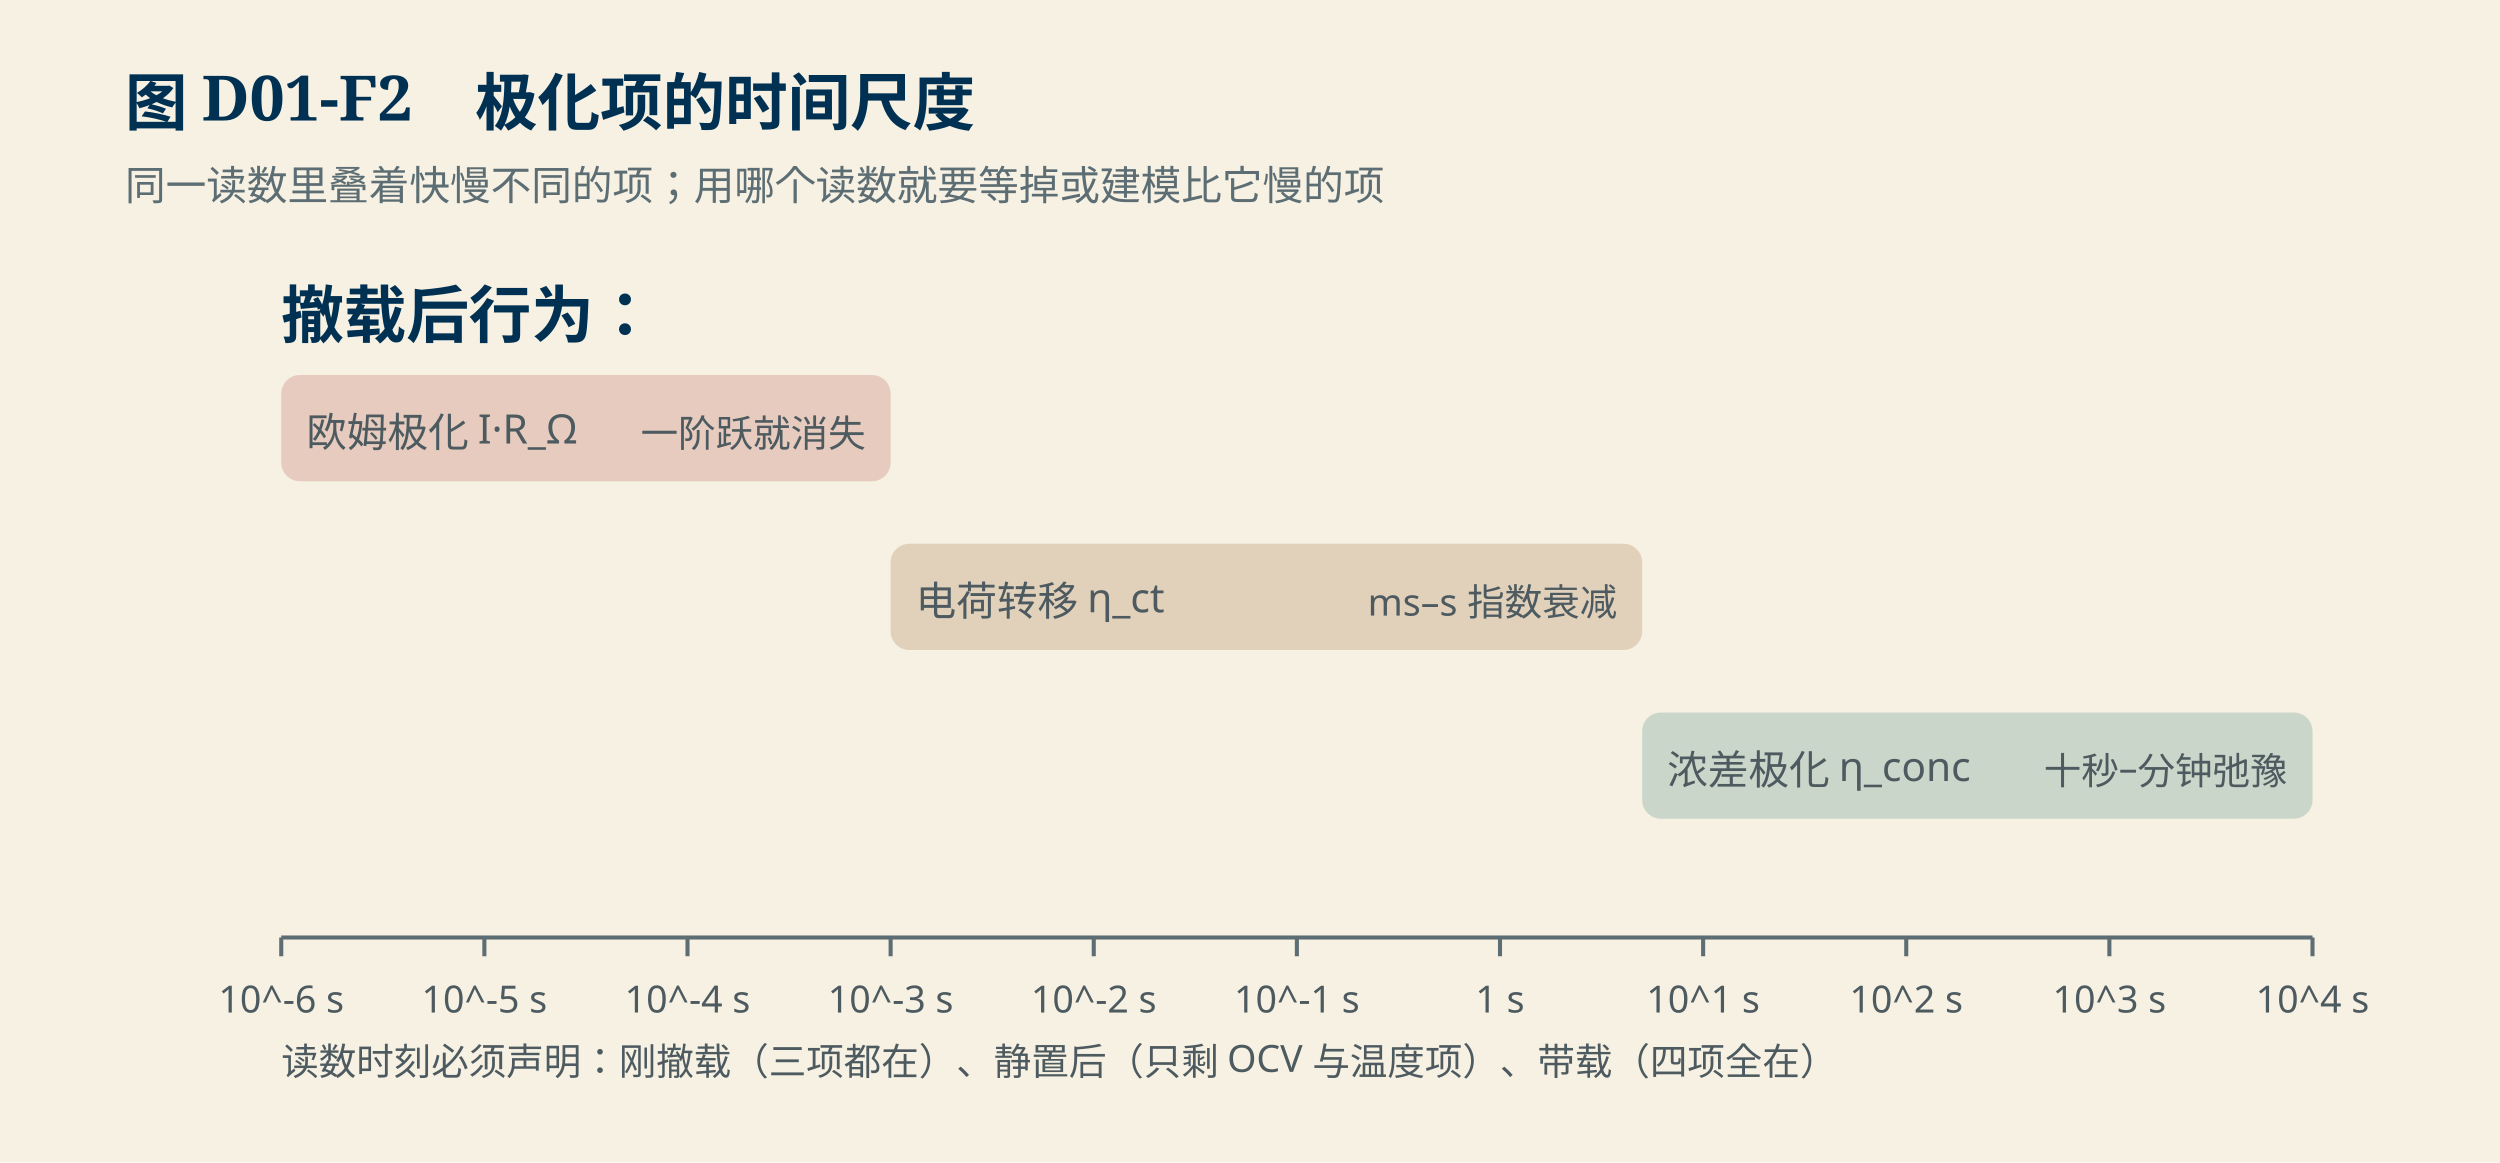
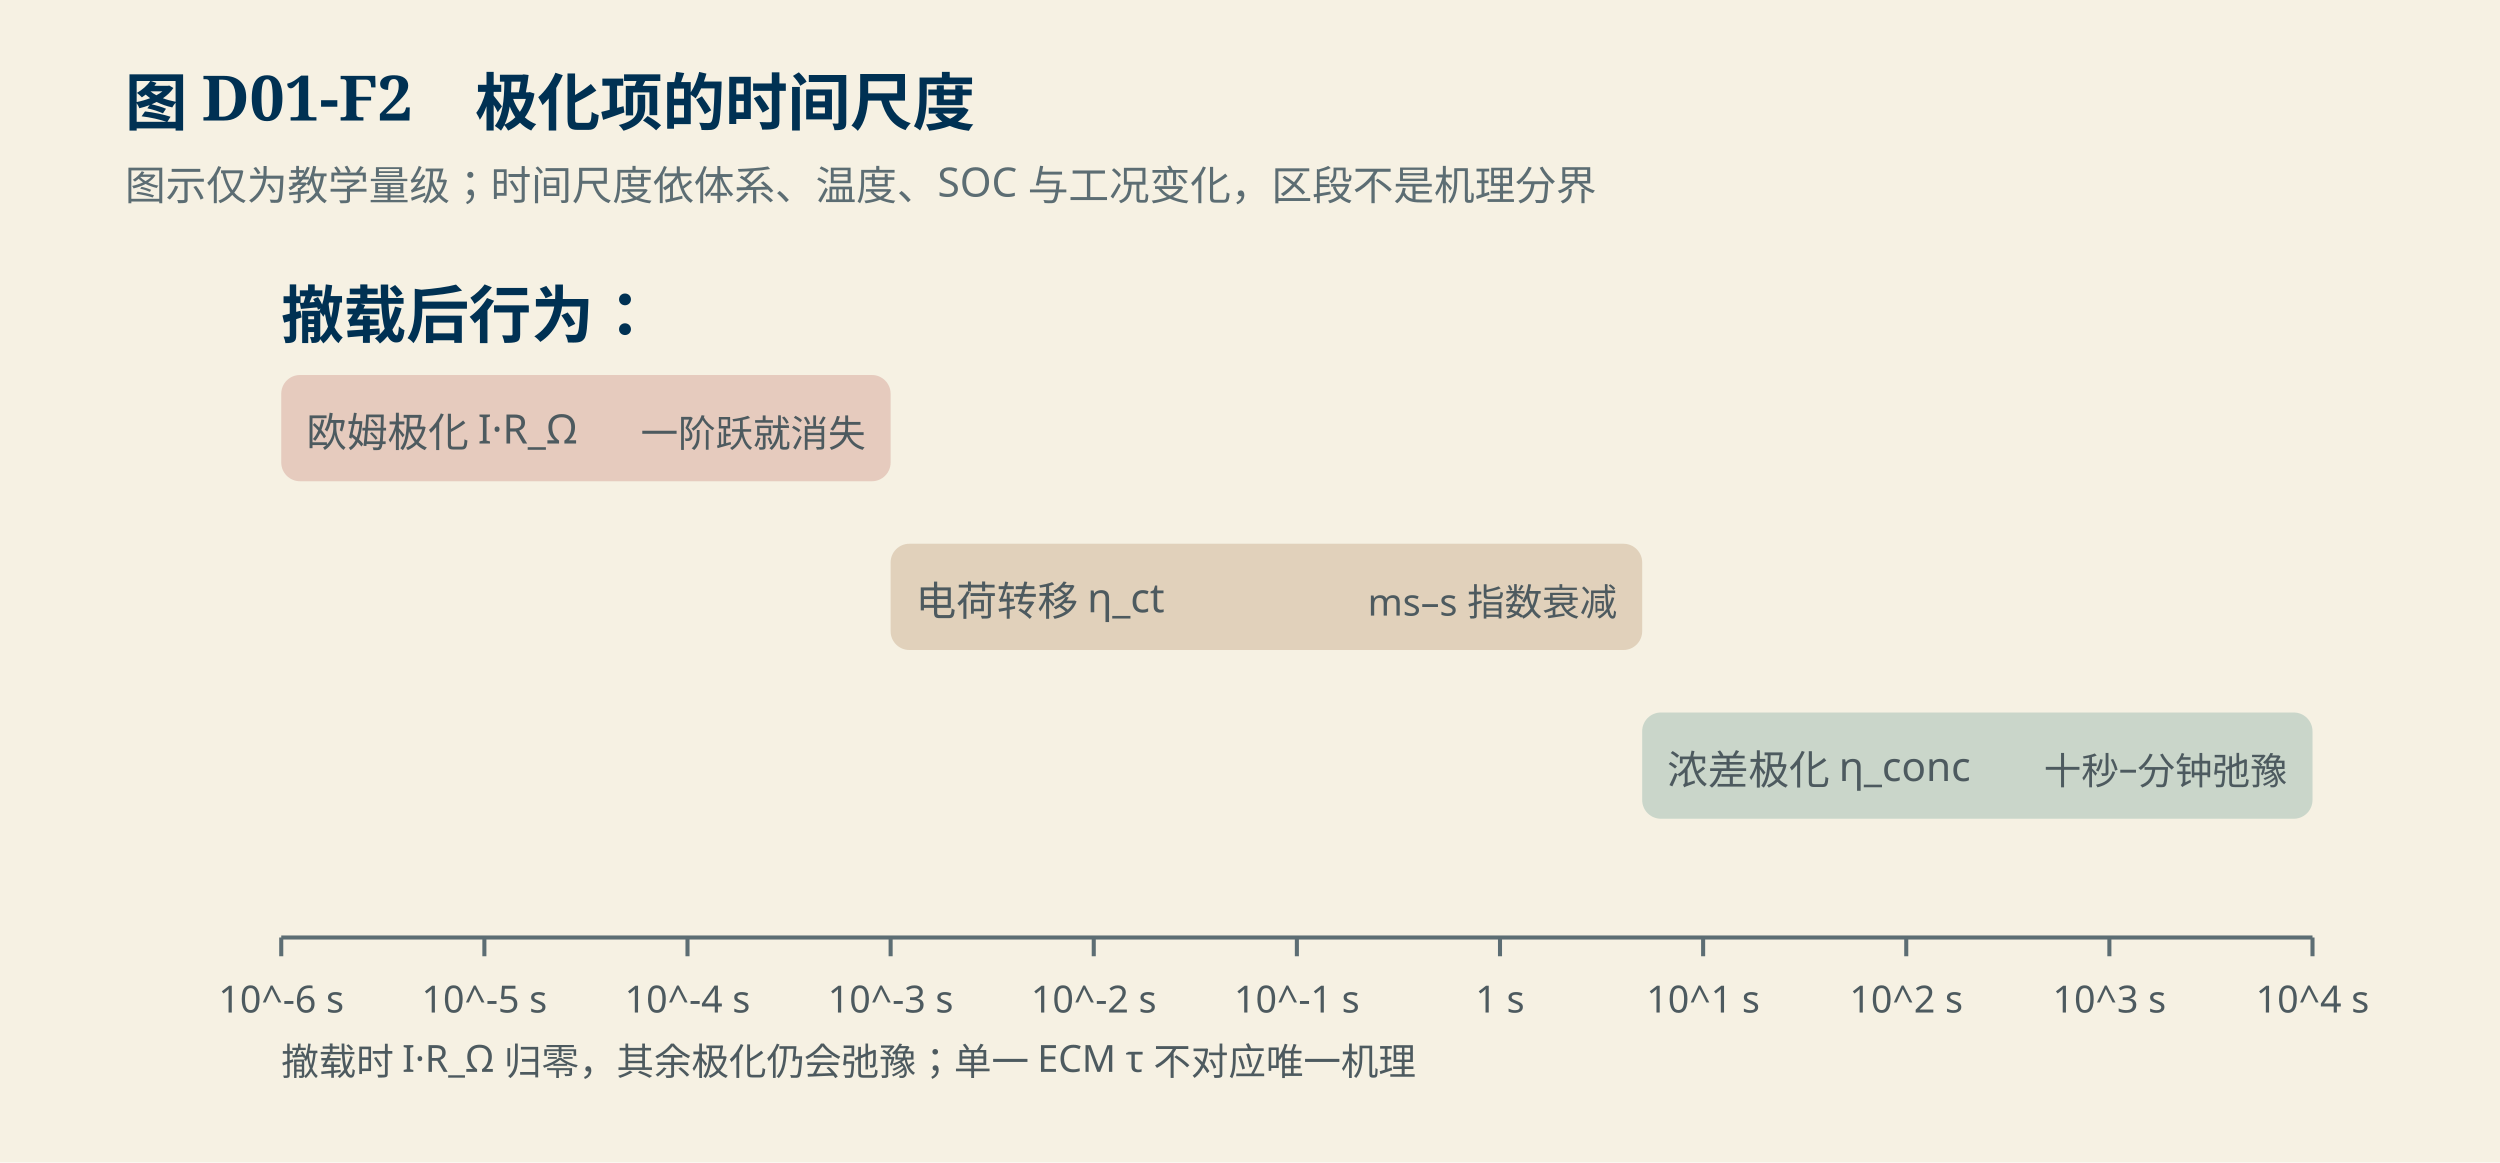
<svg xmlns="http://www.w3.org/2000/svg" viewBox="0 0 800 372" width="800" height="372" role="img" aria-label="极化项的时间尺度">
  <style>
  .bg { fill: #f6f1e3; }
+   .box { fill: none; stroke: #003153; stroke-width: 2; }
  .title { fill: #003153; font: 700 20px 'KaiTi','STKaiti','Noto Serif SC',serif; }
  .sub { fill: #5c6d73; font: 13px 'Noto Sans SC','Microsoft YaHei',sans-serif; }
  .lbl { fill: #4d5a5f; font: 13px 'Noto Sans SC','Microsoft YaHei',sans-serif; }
  .small { fill: #4d5a5f; font: 12px 'Noto Sans SC','Microsoft YaHei',sans-serif; }
  .sym { fill: #003153; font: 700 20px 'KaiTi','STKaiti','Noto Serif SC',serif; }
  .wire { stroke: #003153; stroke-width: 2.4; fill: none; stroke-linecap: round; stroke-linejoin: round; }
  .electron { stroke: #a3322a; stroke-width: 2.6; fill: none; stroke-linecap: round; stroke-dasharray: 2 6; }
  .ion { stroke: #176b64; stroke-width: 2.6; fill: none; stroke-linecap: round; }
  .electrode-p { fill: #003153; opacity: 0.16; stroke: #003153; stroke-width: 1.6; }
  .electrode-n { fill: #8a5019; opacity: 0.16; stroke: #8a5019; stroke-width: 1.6; }
  .separator { fill: #f6f1e3; stroke: #5c6d73; stroke-width: 1.6; stroke-dasharray: 4 4; }
  .collector { stroke: #003153; stroke-width: 3; fill: none; }
  .axis { stroke: #5c6d73; stroke-width: 1.3; fill: none; }
  .band { opacity: 0.20; }
  .halo { paint-order: stroke; stroke: #f6f1e3; stroke-width: 4; stroke-linejoin: round; }
</style>
  <rect class="bg" x="0" y="0" width="800" height="372" />
  <text class="title" x="40.0" y="40.0" text-anchor="start">图 D01-F2　极化项的时间尺度</text>
-   <text class="sub" x="40.0" y="64.0" text-anchor="start">同一读数里叠着快慢不同的项；用哪个读数就要等掉或建模比它慢的项</text>
+   <text class="sub" x="40.0" y="64.0" text-anchor="start">图示仅为教学量级；时间尺度依体系、温度、SOC 与工况变化，区段不是机理分界</text>
  <line class="axis" x1="90" y1="300" x2="740" y2="300" />
  <line class="axis" x1="90.0" y1="300" x2="90.0" y2="306" stroke-width="1" />
  <text class="small" x="90.0" y="324.0" text-anchor="middle">10^-6 s</text>
  <line class="axis" x1="155.0" y1="300" x2="155.0" y2="306" stroke-width="1" />
  <text class="small" x="155.0" y="324.0" text-anchor="middle">10^-5 s</text>
  <line class="axis" x1="220.0" y1="300" x2="220.0" y2="306" stroke-width="1" />
  <text class="small" x="220.0" y="324.0" text-anchor="middle">10^-4 s</text>
  <line class="axis" x1="285.0" y1="300" x2="285.0" y2="306" stroke-width="1" />
  <text class="small" x="285.0" y="324.0" text-anchor="middle">10^-3 s</text>
  <line class="axis" x1="350.0" y1="300" x2="350.0" y2="306" stroke-width="1" />
  <text class="small" x="350.0" y="324.0" text-anchor="middle">10^-2 s</text>
  <line class="axis" x1="415.0" y1="300" x2="415.0" y2="306" stroke-width="1" />
  <text class="small" x="415.0" y="324.0" text-anchor="middle">10^-1 s</text>
  <line class="axis" x1="480.0" y1="300" x2="480.0" y2="306" stroke-width="1" />
  <text class="small" x="480.0" y="324.0" text-anchor="middle">1 s</text>
  <line class="axis" x1="545.0" y1="300" x2="545.0" y2="306" stroke-width="1" />
  <text class="small" x="545.0" y="324.0" text-anchor="middle">10^1 s</text>
  <line class="axis" x1="610.0" y1="300" x2="610.0" y2="306" stroke-width="1" />
  <text class="small" x="610.0" y="324.0" text-anchor="middle">10^2 s</text>
  <line class="axis" x1="675.0" y1="300" x2="675.0" y2="306" stroke-width="1" />
  <text class="small" x="675.0" y="324.0" text-anchor="middle">10^3 s</text>
  <line class="axis" x1="740.0" y1="300" x2="740.0" y2="306" stroke-width="1" />
  <text class="small" x="740.0" y="324.0" text-anchor="middle">10^4 s</text>
  <rect class="band" x="90.0" y="120" width="195.0" height="34" rx="6" fill="#a3322a" />
  <text class="lbl" x="98.0" y="143.0" text-anchor="start">欧姆极化 I·R_Ω</text>
  <text class="small" x="277.0" y="143.0" text-anchor="end">一阶跃就消失</text>
  <rect class="band" x="285.0" y="174" width="240.5" height="34" rx="6" fill="#8a5019" />
  <text class="lbl" x="293.0" y="197.0" text-anchor="start">电荷转移 η_ct</text>
  <text class="small" x="517.5" y="197.0" text-anchor="end">ms–s 指数衰减</text>
  <rect class="band" x="525.5" y="228" width="214.5" height="34" rx="6" fill="#176b64" />
  <text class="lbl" x="533.5" y="251.0" text-anchor="start">浓差极化 η_conc</text>
  <text class="small" x="732.0" y="251.0" text-anchor="end">十秒–分钟弛豫</text>
  <text class="sym" x="90.0" y="108.0" text-anchor="start">撤载后行为：</text>
-   <text class="small" x="90.0" y="344.0" text-anchor="start">读数时刻必须声明：刚撤载（三项都在）、静置后（只剩 OCV 与温度项）、带载（四项全在）</text>
+   <text class="small" x="90.0" y="344.0" text-anchor="start">撤载时 I·R_Ω 归零，其余极化仍会弛豫；单一 ECM τ 不对应唯一机理</text>
</svg>
